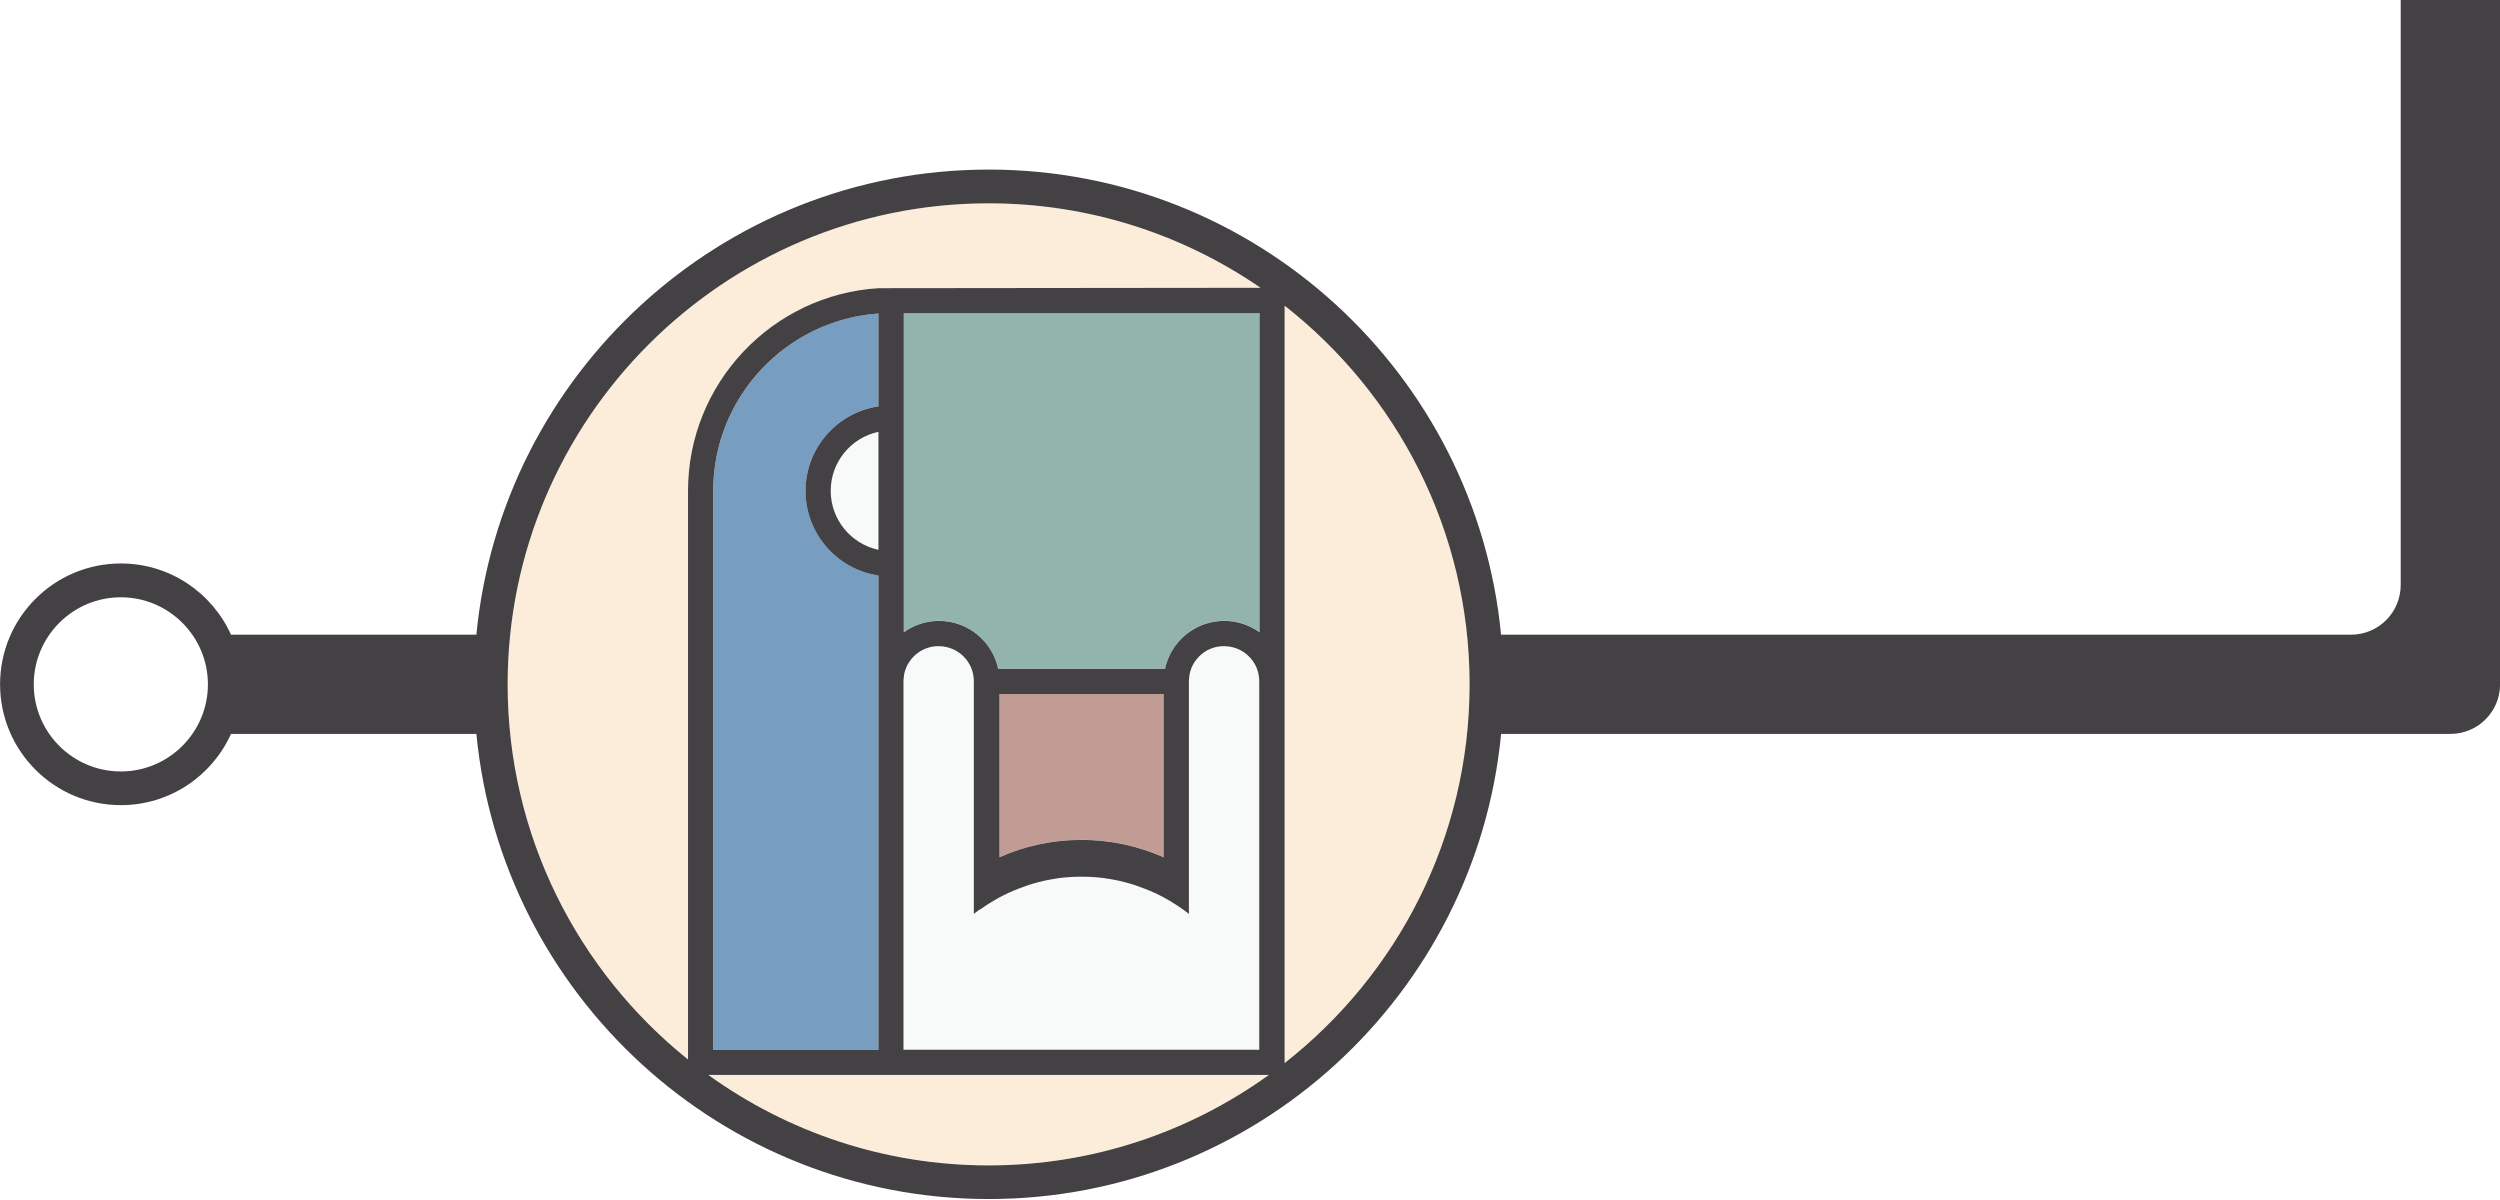
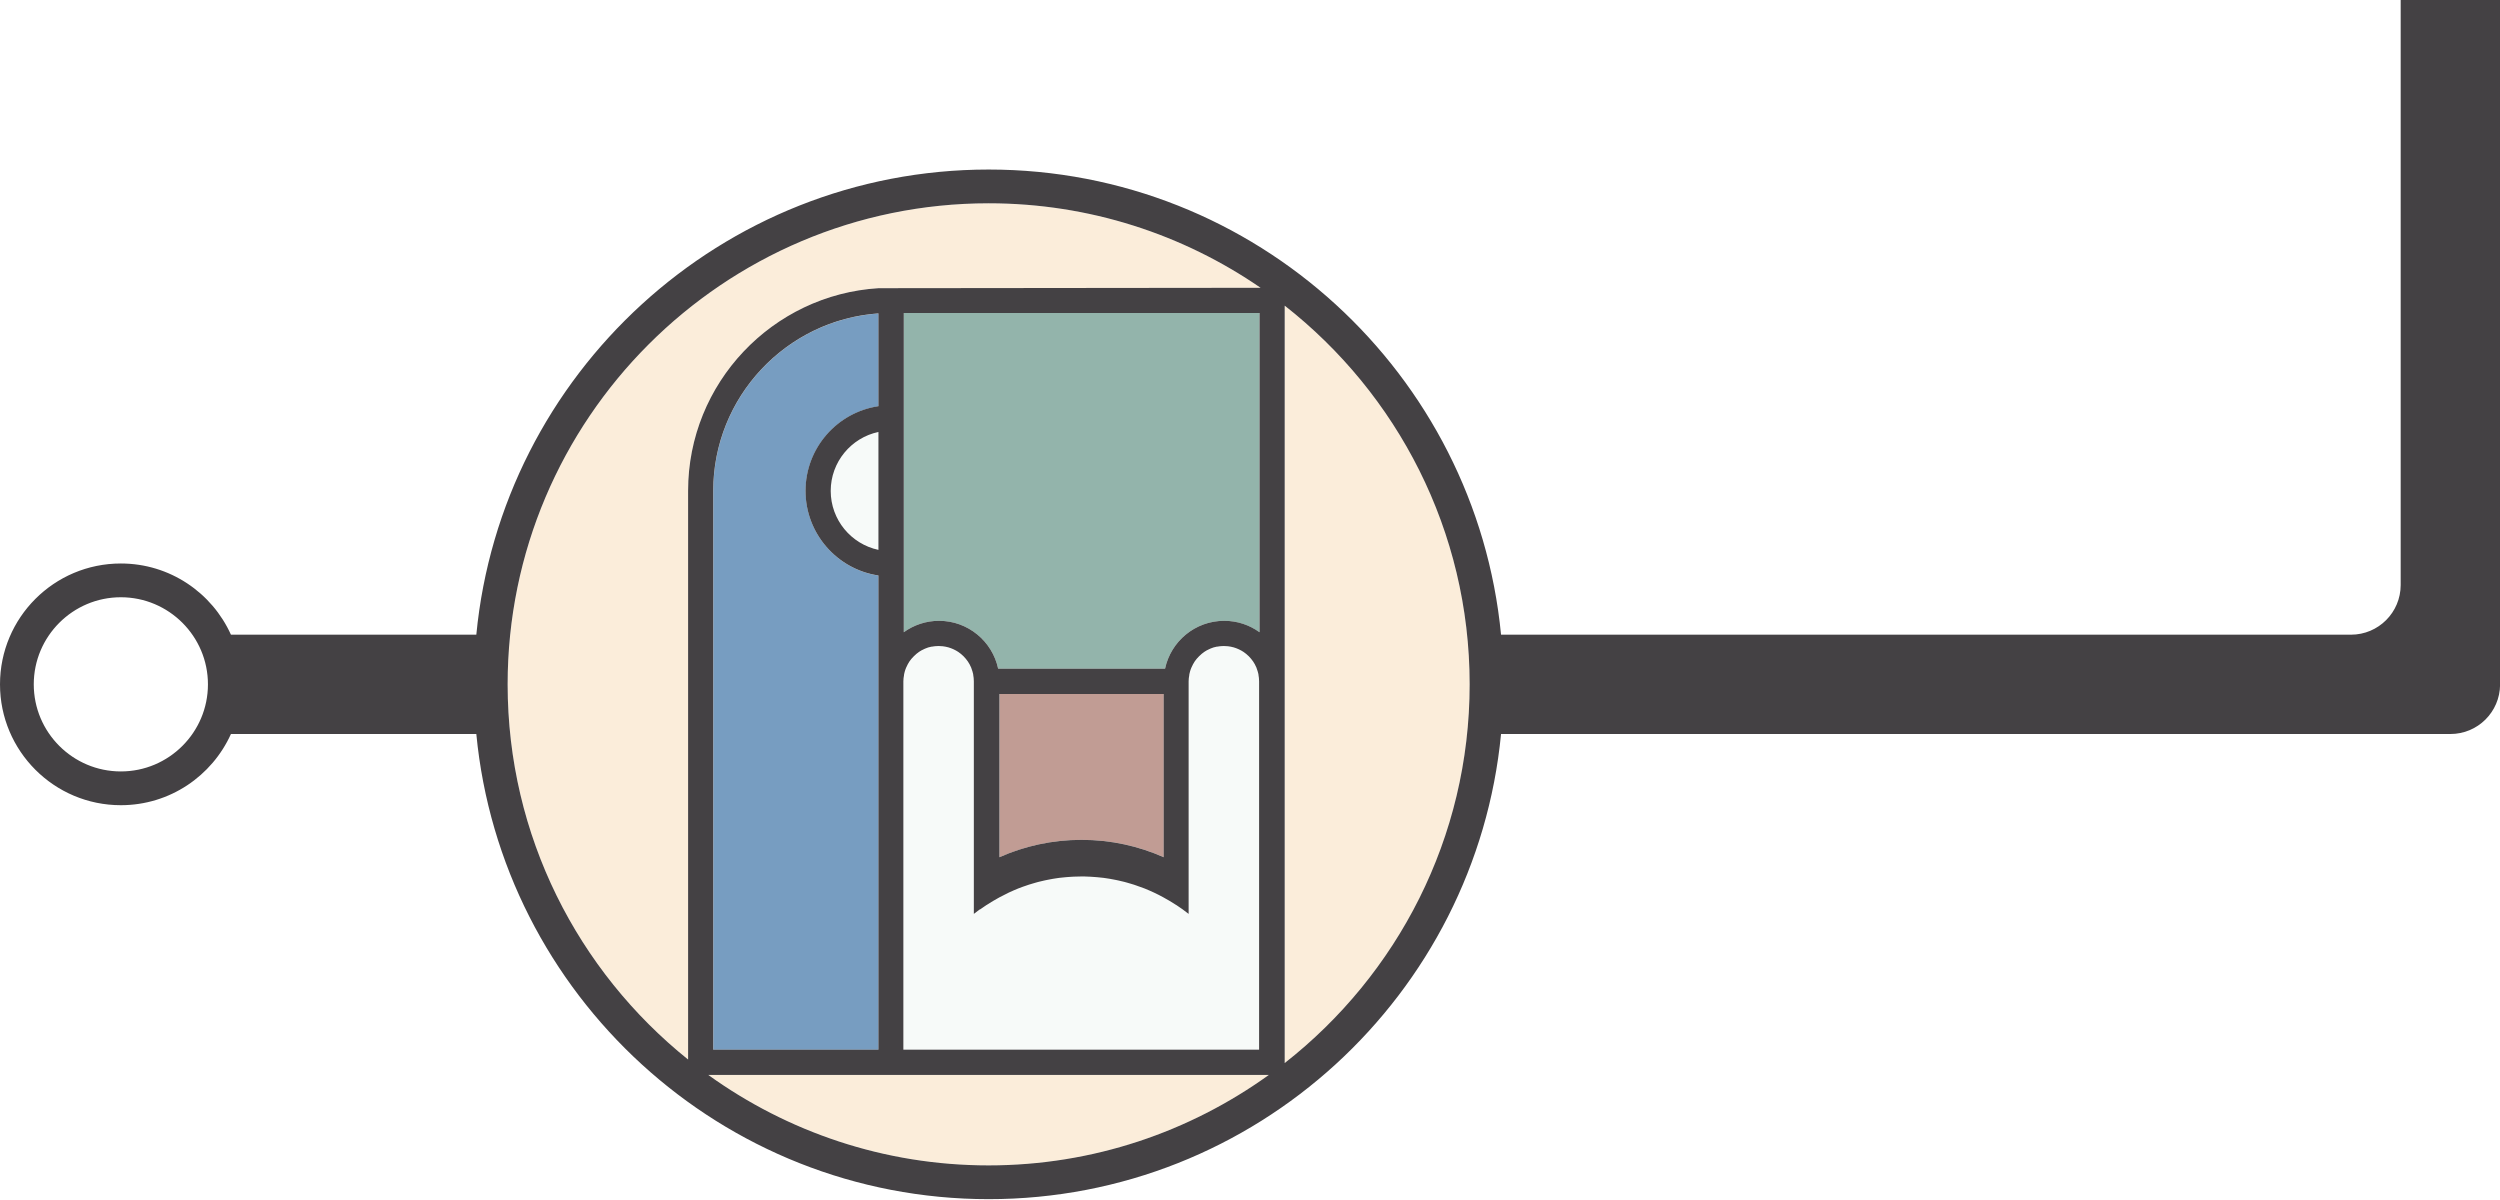
- <svg xmlns="http://www.w3.org/2000/svg" id="Layer_2" data-name="Layer 2" width="370.34" height="177.63" viewBox="0 0 370.34 177.63">
+ <svg xmlns="http://www.w3.org/2000/svg" id="Layer_2" data-name="Layer 2" width="306.57" height="147.04" viewBox="0 0 306.57 147.04">
  <defs>
    <style>
      .cls-1 {
        fill: #93b4ab;
      }

      .cls-2 {
        fill: #779dc1;
      }

      .cls-3 {
        fill: #444144;
      }

      .cls-4 {
        fill: #c19c94;
      }

      .cls-5 {
        fill: #f7faf9;
      }

      .cls-6 {
        fill: #fbedda;
      }
    </style>
  </defs>
  <g id="Landing_-_Hero" data-name="Landing - Hero">
-     <g>
+     <g id="Logo">
      <g>
-         <path class="cls-6" d="m176.24,99.88s0,.09-.01.14c.03-.18.07-.36.12-.53-.04.13-.07.26-.1.4Z" />
-         <path class="cls-6" d="m144.22,99.88c-.06-.28-.14-.54-.24-.8.11.28.19.57.25.87,0-.02,0-.04,0-.06Z" />
-         <path class="cls-6" d="m101.93,156.94v-84.23c0-15.96,12.5-29.05,28.22-30.02l56.59-.06c-11.47-7.88-25.34-12.51-40.27-12.51-39.29,0-71.26,31.97-71.26,71.26,0,22.45,10.45,42.5,26.72,55.57Z" />
-         <path class="cls-6" d="m186.47,99.88c-.06-.28-.14-.54-.24-.8.11.28.19.57.25.87,0-.02,0-.04,0-.06Z" />
-         <path class="cls-6" d="m133.99,99.88s0,.09-.01.14c.03-.18.07-.36.12-.53-.04.13-.07.26-.1.4Z" />
-         <polygon class="cls-6" points="186.58 93.66 186.58 93.66 186.58 93.66 186.58 93.66" />
-         <path class="cls-6" d="m190.32,45.28v112.2c16.66-13.05,27.4-33.34,27.4-56.1s-10.74-43.04-27.4-56.1Z" />
-         <path class="cls-6" d="m104.95,159.23c11.7,8.42,26.03,13.4,41.51,13.4s29.81-4.98,41.51-13.4h-83.03Z" />
-         <path class="cls-2" d="m130.14,46.43c-13.66.96-24.48,12.38-24.48,26.28v82.78h24.48v-70.25c-6.11-.91-10.8-6.18-10.8-12.53s4.7-11.63,10.8-12.53v-13.75Z" />
-         <path class="cls-5" d="m130.14,81.45v-17.47c-4.03.86-7.07,4.45-7.07,8.74s3.03,7.88,7.07,8.74Z" />
-         <path class="cls-4" d="m174.28,134.05s0,0,0,0c0,0,.02.01.03.02,0,0-.02-.01-.03-.02Z" />
-         <path class="cls-4" d="m146.18,134.05s-.02.01-.03.02c0,0,.02-.01.03-.02,0,0,0,0,0,0Z" />
-         <path class="cls-4" d="m145.32,134.64s-.02.01-.02.02c0,0,.02-.01.03-.02,0,0,0,0,0,0Z" />
-         <path class="cls-4" d="m172.4,126.99v-24.19h-24.33v24.19c3.72-1.65,7.84-2.58,12.17-2.58s8.45.92,12.17,2.58Z" />
-         <path class="cls-1" d="m186.58,46.36h-52.7v47.29c1.47-1.06,3.27-1.69,5.22-1.69,4.3,0,7.9,3.04,8.76,7.09h24.73c.86-4.05,4.46-7.09,8.76-7.09,1.95,0,3.75.63,5.22,1.69v-47.29Z" />
-         <path class="cls-1" d="m182.78,95.91c.54.15,1.04.38,1.5.69-.45-.31-.96-.54-1.5-.69Z" />
-         <path class="cls-5" d="m186.58,155.5v-54.57c0-.34-.04-.67-.1-.99-.06-.3-.14-.59-.25-.87-.02-.06-.04-.12-.06-.18-.06-.15-.13-.29-.2-.42,0-.01,0-.02-.02-.03-.16-.3-.35-.57-.56-.83-.11-.13-.22-.25-.34-.37-.24-.24-.49-.45-.77-.64-.45-.31-.96-.54-1.5-.69-.26-.07-.53-.13-.81-.16-.2-.02-.41-.04-.61-.04-.16,0-.32,0-.48.02-.04,0-.08,0-.12.01-.14.02-.27.04-.41.06-.02,0-.04,0-.06.01-.15.03-.3.07-.44.11-.04.01-.07.02-.11.04-.12.04-.24.08-.36.13-.03.01-.05.02-.08.03-.14.06-.27.12-.4.19-.03.02-.06.03-.09.05-.11.06-.21.12-.31.19-.03.02-.06.04-.09.06-.12.08-.24.17-.35.26-.02.02-.04.04-.07.06-.09.08-.19.16-.27.25-.03.03-.05.05-.08.08-.1.11-.2.21-.3.33-.01.01-.02.03-.03.04-.08.1-.16.21-.24.32-.02.03-.04.06-.07.1-.08.12-.16.25-.23.38,0,0,0,0,0,0,0,.01,0,.02-.02.03-.07.14-.14.28-.2.42-.08.19-.14.38-.2.58-.05.17-.08.35-.12.53-.05.3-.09.6-.09.92v34.45c-.29-.23-.58-.45-.88-.66t0,0s-.08-.06-.12-.08c0,0,0,0,0,0-.26-.19-.53-.37-.8-.55,0,0-.02,0-.02-.01,0,0-.02-.01-.03-.02-.61-.4-1.24-.77-1.88-1.12-.44-.24-.9-.47-1.36-.68-.01,0-.02,0-.03-.01-.2-.09-.41-.19-.61-.27-.07-.03-.13-.06-.2-.08-.2-.09-.4-.17-.61-.25,0,0,0,0,0,0-.41-.16-.82-.31-1.24-.45-.11-.04-.21-.07-.32-.11-.17-.05-.34-.11-.52-.16-.14-.04-.27-.08-.41-.12-.16-.04-.32-.09-.48-.13-.27-.07-.54-.14-.82-.2-.13-.03-.26-.05-.39-.08-.19-.04-.38-.08-.57-.11-.13-.02-.26-.05-.39-.07-.23-.04-.46-.07-.7-.11-.08-.01-.17-.03-.25-.04-.31-.04-.63-.07-.95-.1-.1,0-.2-.02-.29-.02-.24-.02-.49-.04-.73-.05-.1,0-.2-.01-.3-.01-.33-.01-.67-.02-1-.02s-.67,0-1,.02c-.1,0-.2,0-.3.01-.25.01-.49.03-.73.05-.1,0-.2.01-.29.02-.32.03-.63.06-.95.1-.08.01-.17.02-.25.04-.23.03-.47.07-.7.11-.13.02-.26.04-.39.07-.19.03-.38.07-.57.11-.13.03-.26.05-.39.08-.27.06-.55.13-.82.2-.16.04-.32.09-.48.13-.14.04-.27.08-.41.12-.17.05-.35.1-.52.16-.11.03-.21.07-.32.11-.42.14-.83.29-1.24.45,0,0,0,0,0,0-.2.08-.41.16-.61.25-.07.03-.13.06-.2.08-.21.09-.41.18-.61.27-.01,0-.02,0-.03.01-.46.21-.91.44-1.36.68-.64.35-1.27.72-1.88,1.12,0,0-.02.01-.03.02,0,0-.02,0-.02.01-.27.18-.54.36-.8.55,0,0-.02.01-.03.02-.03.02-.06.04-.1.07t0,0c-.3.21-.59.44-.88.66v-34.45c0-.34-.04-.67-.1-.99-.06-.3-.14-.59-.25-.87-.02-.06-.04-.12-.06-.18-.06-.15-.13-.29-.2-.42,0-.01,0-.02-.02-.03-.16-.3-.35-.57-.56-.83-.11-.13-.22-.25-.34-.37-.24-.24-.49-.45-.77-.64-.45-.31-.96-.54-1.5-.69-.26-.07-.53-.13-.81-.16-.2-.02-.41-.04-.61-.04-.16,0-.32,0-.48.02-.04,0-.08,0-.12.01-.14.02-.27.04-.41.06-.02,0-.04,0-.06.01-.15.03-.3.07-.44.11-.04.01-.07.02-.11.04-.12.04-.24.08-.36.13-.03.01-.05.02-.08.03-.14.06-.27.12-.4.19-.03.02-.06.03-.09.05-.11.06-.21.12-.31.19-.03.02-.06.04-.09.06-.12.08-.24.17-.35.26-.02.02-.04.04-.07.06-.09.08-.19.16-.27.25-.03.03-.05.05-.08.08-.1.11-.2.21-.3.33-.01.01-.02.03-.03.04-.08.1-.16.21-.24.32-.02.03-.04.06-.07.1-.08.12-.16.25-.23.38,0,0,0,0,0,0,0,.01,0,.02-.02.03-.07.14-.14.28-.2.42-.08.19-.14.38-.2.58-.05.17-.08.35-.12.53-.05.3-.09.6-.09.92v54.57h52.7Z" />
+         <path class="cls-6" d="m145.89,82.68s0,.08-.01.11c.03-.15.05-.3.1-.44-.03.11-.06.22-.08.33Z" />
+         <path class="cls-6" d="m119.39,82.68c-.05-.23-.12-.45-.2-.67.09.23.16.47.2.72,0-.02,0-.03,0-.05Z" />
+         <path class="cls-6" d="m84.38,129.92V60.19c0-13.21,10.34-24.05,23.36-24.85l46.84-.05c-9.49-6.53-20.97-10.36-33.34-10.36-32.53,0-58.99,26.46-58.99,58.99,0,18.59,8.65,35.18,22.12,46Z" />
+         <path class="cls-6" d="m154.36,82.68c-.05-.23-.12-.45-.2-.67.09.23.16.47.2.72,0-.02,0-.03,0-.05Z" />
+         <path class="cls-6" d="m110.92,82.68s0,.08-.01.11c.03-.15.05-.3.1-.44-.03.11-.06.22-.08.33Z" />
+         <polygon class="cls-6" points="154.45 77.53 154.45 77.53 154.45 77.53 154.45 77.53" />
+         <path class="cls-6" d="m157.55,37.48v92.88c13.79-10.81,22.68-27.6,22.68-46.44s-8.89-35.63-22.68-46.44Z" />
+         <path class="cls-6" d="m86.87,131.82c9.69,6.97,21.55,11.09,34.37,11.09s24.68-4.12,34.37-11.09h-68.73Z" />
+         <path class="cls-2" d="m107.73,38.44c-11.31.8-20.26,10.25-20.26,21.76v68.53h20.26v-58.15c-5.05-.75-8.94-5.12-8.94-10.38s3.89-9.63,8.94-10.38v-11.38Z" />
+         <path class="cls-5" d="m107.73,67.43v-14.47c-3.34.71-5.85,3.68-5.85,7.23s2.51,6.52,5.85,7.23Z" />
+         <path class="cls-4" d="m144.27,110.97s0,0,0,0c0,0,.02.01.02.02,0,0-.01,0-.02-.01Z" />
+         <path class="cls-4" d="m121.01,110.97s-.01,0-.02.01c0,0,.02-.01.02-.02,0,0,0,0,0,0Z" />
+         <path class="cls-4" d="m120.3,111.45s-.01,0-.02.01c0,0,.01-.01.02-.02,0,0,0,0,0,0Z" />
+         <path class="cls-4" d="m142.71,105.12v-20.02h-20.14v20.02c3.08-1.37,6.49-2.13,10.07-2.13s6.99.76,10.07,2.13Z" />
+         <path class="cls-1" d="m154.45,38.38h-43.62v39.15c1.22-.88,2.71-1.4,4.32-1.4,3.56,0,6.54,2.52,7.25,5.87h20.47c.71-3.35,3.69-5.87,7.25-5.87,1.61,0,3.1.52,4.32,1.4v-39.15Z" />
+         <path class="cls-1" d="m151.31,79.4c.45.13.86.32,1.24.57-.37-.25-.79-.45-1.24-.57Z" />
+         <path class="cls-5" d="m154.45,128.72v-45.17c0-.28-.03-.55-.08-.82-.05-.25-.12-.49-.2-.72-.02-.05-.03-.1-.05-.15-.05-.12-.11-.24-.17-.35,0,0,0-.02-.01-.03-.13-.24-.29-.48-.47-.69-.09-.11-.18-.21-.28-.31-.2-.2-.41-.37-.64-.53-.37-.25-.79-.45-1.24-.57-.22-.06-.44-.11-.67-.13-.17-.02-.34-.03-.51-.03-.13,0-.26,0-.39.02-.03,0-.07,0-.1.01-.11.01-.23.03-.34.05-.02,0-.03,0-.05,0-.12.03-.25.06-.37.09-.03,0-.06.02-.09.03-.1.03-.2.07-.29.11-.02,0-.05.02-.07.03-.11.05-.22.1-.33.16-.03.01-.05.03-.08.04-.09.05-.18.1-.26.16-.02.02-.05.03-.07.05-.1.07-.2.14-.29.22-.02.02-.04.03-.05.05-.08.07-.15.14-.23.21-.02.02-.04.04-.07.07-.09.09-.17.18-.25.27,0,.01-.02.02-.03.04-.07.08-.13.17-.2.26-.02.03-.04.05-.05.08-.07.1-.13.21-.19.32,0,0,0,0,0,0,0,0,0,.02-.01.03-.06.11-.12.23-.17.35-.07.16-.12.32-.17.48-.04.14-.07.29-.1.44-.04.25-.08.5-.08.76v28.52c-.24-.19-.48-.37-.73-.55t0,0s-.07-.05-.1-.07c0,0,0,0,0,0-.22-.16-.44-.31-.67-.46,0,0-.01,0-.02-.01,0,0-.02-.01-.02-.02-.51-.33-1.02-.64-1.56-.93-.37-.2-.74-.39-1.12-.57,0,0-.02,0-.02-.01-.17-.08-.34-.15-.51-.23-.05-.02-.11-.05-.16-.07-.17-.07-.34-.14-.5-.21,0,0,0,0,0,0-.34-.13-.68-.26-1.03-.37-.09-.03-.18-.06-.26-.09-.14-.05-.28-.09-.43-.13-.11-.03-.22-.06-.34-.1-.13-.04-.26-.07-.39-.11-.22-.06-.45-.11-.68-.16-.11-.02-.22-.05-.32-.07-.16-.03-.31-.06-.47-.09-.11-.02-.21-.04-.32-.06-.19-.03-.38-.06-.58-.09-.07,0-.14-.02-.21-.03-.26-.03-.52-.06-.78-.08-.08,0-.16-.01-.24-.02-.2-.02-.4-.03-.61-.04-.08,0-.16,0-.25-.01-.28-.01-.55-.02-.83-.02s-.55,0-.83.02c-.08,0-.16,0-.25.01-.2.01-.41.02-.61.04-.08,0-.16.01-.24.02-.26.02-.52.05-.78.08-.07,0-.14.02-.21.03-.19.03-.39.06-.58.09-.11.02-.22.04-.32.06-.16.03-.32.06-.47.09-.11.02-.22.04-.32.07-.23.05-.45.11-.68.16-.13.03-.26.07-.39.11-.11.03-.23.06-.34.1-.14.04-.29.09-.43.13-.09.03-.18.06-.26.09-.35.12-.69.24-1.03.37,0,0,0,0,0,0-.17.07-.34.14-.5.21-.05.02-.11.05-.16.07-.17.07-.34.15-.51.23,0,0-.02,0-.02.01-.38.18-.76.37-1.12.57-.53.29-1.05.6-1.56.93,0,0-.02.01-.02.02,0,0-.01,0-.02.01-.23.15-.45.3-.67.46,0,0-.01.01-.02.02-.03.02-.05.04-.08.06t0,0c-.25.18-.49.36-.73.55v-28.52c0-.28-.03-.55-.08-.82-.05-.25-.12-.49-.2-.72-.02-.05-.03-.1-.05-.15-.05-.12-.11-.24-.17-.35,0,0,0-.02-.01-.03-.13-.24-.29-.48-.47-.69-.09-.11-.18-.21-.28-.31-.2-.2-.41-.37-.64-.53-.37-.25-.79-.45-1.24-.57-.22-.06-.44-.11-.67-.13-.17-.02-.34-.03-.51-.03-.13,0-.26,0-.39.02-.03,0-.07,0-.1.01-.11.01-.23.03-.34.05-.02,0-.03,0-.05,0-.12.03-.25.06-.37.09-.03,0-.06.02-.09.03-.1.03-.2.07-.29.11-.02,0-.05.02-.07.03-.11.05-.22.1-.33.16-.03.01-.05.03-.08.04-.09.05-.18.1-.26.16-.02.02-.05.03-.07.05-.1.07-.2.14-.29.22-.02.02-.04.03-.05.05-.08.07-.15.14-.23.21-.02.02-.04.04-.07.07-.09.09-.17.18-.25.27-.01.01-.02.02-.03.04-.07.08-.13.17-.2.26-.02.03-.04.05-.05.08-.07.1-.13.21-.19.32,0,0,0,0,0,0,0,0,0,.02-.01.03-.06.11-.12.23-.17.35-.07.16-.12.32-.17.48-.04.14-.07.29-.1.44-.04.25-.08.5-.08.76v45.17h43.62Z" />
      </g>
-       <path class="cls-3" d="m355.63,0v86.66c0,4.06-3.29,7.36-7.36,7.36h-125.91c-3.71-38.61-36.33-68.9-75.9-68.9s-72.18,30.29-75.89,68.9h-36.35c-2.81-6.21-9.05-10.55-16.31-10.55-9.89,0-17.9,8.02-17.9,17.9s8.02,17.9,17.9,17.9c7.26,0,13.5-4.33,16.31-10.55h36.35c3.71,38.61,36.33,68.9,75.9,68.9s72.18-30.29,75.9-68.9h140.63c4.04,0,7.32-3.26,7.35-7.3V0h-14.72ZM17.9,114.28c-7.12,0-12.9-5.79-12.9-12.9s5.79-12.9,12.9-12.9,12.9,5.79,12.9,12.9-5.79,12.9-12.9,12.9Zm84.02,42.67c-16.28-13.07-26.72-33.12-26.72-55.57,0-39.29,31.97-71.26,71.26-71.26,14.94,0,28.81,4.63,40.27,12.51l-56.59.06c-15.72.97-28.22,14.06-28.22,30.02v84.23Zm43.28-22.22s0,0,0,0c.03-.02.06-.05.1-.07,0,0,.02-.01.02-.02,0,0,0,0,0,0,.26-.19.53-.37.8-.55,0,0,.02,0,.02-.01,0,0,.02-.01.03-.02,0,0,0,0,0,0,.61-.4,1.24-.77,1.88-1.12.44-.24.9-.47,1.36-.68.01,0,.02,0,.03-.01.2-.09.41-.19.61-.27.07-.03.13-.06.2-.08.2-.09.4-.17.61-.25,0,0,0,0,0,0,.41-.16.82-.31,1.24-.45.11-.04.21-.07.32-.11.17-.05.34-.11.52-.16.14-.04.27-.08.41-.12.16-.04.32-.09.48-.13.27-.07.54-.14.82-.2.13-.03.26-.05.39-.08.19-.04.38-.08.57-.11.13-.02.26-.05.39-.07.23-.04.46-.07.7-.11.08-.01.17-.03.25-.04.31-.04.63-.07.95-.1.1,0,.2-.02.29-.02.24-.02.49-.04.73-.05.1,0,.2-.01.3-.01.33-.01.67-.02,1-.02s.67,0,1,.02c.1,0,.2,0,.3.01.25.01.49.03.73.05.1,0,.2.01.29.02.32.03.63.06.95.1.08.01.17.02.25.04.23.03.47.07.7.11.13.02.26.04.39.07.19.03.38.07.57.11.13.03.26.05.39.08.27.06.55.13.82.2.16.04.32.09.48.13.14.04.27.08.41.12.17.05.35.1.52.16.11.03.21.07.32.11.42.14.83.29,1.24.45,0,0,0,0,0,0,.2.08.41.16.61.25.07.03.13.06.2.08.21.09.41.18.61.27.01,0,.02,0,.03.01.46.21.91.44,1.36.68.64.35,1.27.72,1.88,1.12,0,0,0,0,0,0,0,0,.02.01.03.02,0,0,.02,0,.02.01.27.18.54.36.8.55,0,0,0,0,0,0,.04.03.08.06.12.08t0,0c.3.21.59.44.88.66v-34.45c0-.31.04-.62.09-.92,0-.04,0-.09.01-.14.03-.14.06-.27.1-.4.06-.2.12-.39.2-.58.06-.15.13-.29.2-.42,0-.01,0-.02.02-.03,0,0,0,0,0,0,.07-.13.15-.26.23-.38.02-.03.04-.07.07-.1.08-.11.15-.21.24-.32.01-.01.02-.03.03-.04.09-.11.19-.22.3-.33.03-.03.05-.05.08-.08.09-.09.18-.17.27-.25.02-.02.04-.04.07-.06.11-.09.23-.18.35-.26.03-.02.06-.04.09-.06.1-.07.21-.13.31-.19.03-.02.06-.03.09-.05.13-.07.26-.13.4-.19.03-.01.05-.02.08-.03.12-.05.23-.09.36-.13.04-.01.07-.02.11-.04.15-.04.29-.08.44-.11.02,0,.04,0,.06-.01.13-.03.27-.05.41-.06.04,0,.08,0,.12-.01.16-.01.32-.02.48-.02.21,0,.41.02.61.04.28.03.55.09.81.16.54.15,1.04.38,1.5.69.28.19.54.4.77.64.12.12.23.24.34.37.21.26.4.54.56.83,0,.01,0,.02.02.03.07.14.14.28.2.42.02.06.04.12.06.18.1.26.18.53.24.8,0,.02,0,.04,0,.06.06.32.1.65.1.99v54.57h-52.7v-54.57c0-.31.04-.62.09-.92,0-.04,0-.09.01-.14.03-.14.06-.27.1-.4.06-.2.12-.39.2-.58.06-.15.13-.29.2-.42,0-.01,0-.02.02-.03,0,0,0,0,0,0,.07-.13.15-.26.23-.38.02-.03.04-.07.07-.1.08-.11.15-.21.24-.32.01-.01.02-.03.03-.04.09-.11.19-.22.3-.33.03-.03.05-.05.08-.08.09-.09.18-.17.27-.25.02-.02.04-.04.07-.06.11-.09.23-.18.35-.26.03-.02.06-.04.09-.06.1-.07.21-.13.31-.19.03-.02.06-.03.09-.05.13-.07.26-.13.4-.19.03-.01.05-.02.08-.03.12-.05.23-.09.36-.13.04-.01.07-.02.11-.04.15-.04.29-.08.44-.11.02,0,.04,0,.06-.01.13-.03.27-.05.41-.06.04,0,.08,0,.12-.01.16-.01.32-.02.48-.02.21,0,.41.02.61.04.28.03.55.09.81.16.54.15,1.04.38,1.5.69.28.19.54.4.77.64.12.12.23.24.34.37.21.26.4.54.56.83,0,.01,0,.02.02.03.07.14.14.28.2.42.02.06.04.12.06.18.1.26.18.53.24.8,0,.02,0,.04,0,.06.06.32.1.65.1.99v34.45c.29-.23.58-.45.88-.66Zm2.86-7.73v-24.19h24.33v24.19c-3.72-1.65-7.84-2.58-12.17-2.58s-8.45.92-12.17,2.58Zm33.29-35.02c-4.3,0-7.9,3.04-8.76,7.09h-24.73c-.86-4.05-4.46-7.09-8.76-7.09-1.95,0-3.75.63-5.22,1.69v-47.29h52.7v47.29s0,0,0,0c0,0,0,0,0,0-1.47-1.06-3.27-1.69-5.22-1.69Zm-62.02-19.26c0,6.35,4.7,11.63,10.8,12.53v70.25h-24.48v-82.78c0-13.9,10.82-25.32,24.48-26.28v13.75c-6.11.91-10.8,6.18-10.8,12.53Zm10.8-8.74v17.47c-4.03-.86-7.07-4.45-7.07-8.74s3.03-7.88,7.07-8.74Zm16.31,108.66c-15.48,0-29.81-4.98-41.51-13.4h83.03c-11.7,8.42-26.03,13.4-41.51,13.4Zm43.86-15.16V45.28c16.66,13.05,27.4,33.34,27.4,56.1s-10.74,43.04-27.4,56.1Z" />
+       <path class="cls-3" d="m294.39,0v71.74c0,3.36-2.73,6.09-6.09,6.09h-104.23c-3.08-31.96-30.07-57.04-62.83-57.04s-59.75,25.08-62.83,57.04h-30.09c-2.32-5.14-7.49-8.73-13.5-8.73-8.19,0-14.82,6.64-14.82,14.82s6.64,14.82,14.82,14.82c6.01,0,11.18-3.59,13.5-8.73h30.09c3.07,31.96,30.07,57.04,62.83,57.04s59.75-25.08,62.83-57.04h116.42c3.35,0,6.06-2.7,6.09-6.04V0h-12.18ZM14.82,94.6c-5.89,0-10.68-4.79-10.68-10.68s4.79-10.68,10.68-10.68,10.68,4.79,10.68,10.68-4.79,10.68-10.68,10.68Zm69.55,35.32c-13.47-10.82-22.12-27.41-22.12-46,0-32.53,26.46-58.99,58.99-58.99,12.36,0,23.85,3.83,33.34,10.36l-46.84.05c-13.01.8-23.36,11.64-23.36,24.85v69.73Zm35.82-18.4s0,0,0,0c.03-.02.05-.04.08-.06,0,0,.01,0,.02-.01,0,0,0,0,0,0,.22-.16.44-.31.67-.46,0,0,.01,0,.02-.01,0,0,.01,0,.02-.01,0,0,0,0,0,0,.51-.33,1.02-.64,1.56-.93.37-.2.74-.39,1.12-.57,0,0,.02,0,.02-.01.17-.08.34-.15.51-.23.05-.02.11-.05.16-.07.17-.07.34-.14.5-.21,0,0,0,0,0,0,.34-.13.68-.26,1.03-.37.09-.03.18-.06.26-.09.14-.05.28-.09.43-.13.11-.03.22-.06.34-.1.13-.04.26-.07.39-.11.22-.06.45-.11.68-.16.11-.02.22-.05.32-.07.16-.03.31-.06.47-.09.11-.02.21-.04.32-.06.19-.03.38-.06.58-.09.07,0,.14-.02.21-.03.26-.03.52-.06.78-.08.08,0,.16-.01.24-.02.2-.02.4-.03.61-.04.08,0,.16,0,.25-.01.28-.01.55-.02.83-.02s.55,0,.83.02c.08,0,.16,0,.25.01.2.01.41.02.61.04.08,0,.16.01.24.02.26.02.52.05.78.08.07,0,.14.02.21.03.19.03.39.06.58.09.11.02.22.04.32.06.16.03.32.06.47.09.11.02.22.04.32.07.23.05.45.11.68.16.13.03.26.07.39.11.11.03.23.06.34.1.14.04.29.09.43.13.09.03.18.06.26.09.35.12.69.24,1.03.37,0,0,0,0,0,0,.17.07.34.14.5.21.05.02.11.05.16.07.17.07.34.15.51.23,0,0,.02,0,.02.01.38.18.76.37,1.12.57.53.29,1.05.6,1.56.93,0,0,0,0,0,0,0,0,.01,0,.02.01,0,0,.01,0,.02.01.23.15.45.3.67.46,0,0,0,0,0,0,.03.02.07.05.1.07t0,0c.25.18.49.36.73.55v-28.52c0-.26.03-.51.08-.76,0-.04,0-.08.01-.11.02-.11.05-.22.08-.33.05-.16.1-.33.17-.48.05-.12.11-.24.17-.35,0,0,0-.02.01-.03,0,0,0,0,0,0,.06-.11.12-.21.19-.32.02-.03.04-.05.05-.08.06-.09.13-.18.2-.26,0-.01.02-.02.03-.04.08-.09.16-.18.25-.27.02-.02.04-.04.07-.07.07-.07.15-.14.23-.21.02-.02.04-.03.05-.05.09-.08.19-.15.29-.22.02-.02.05-.03.07-.05.08-.06.17-.11.26-.16.03-.01.05-.03.08-.04.11-.06.22-.11.33-.16.02,0,.05-.02.07-.03.1-.04.19-.08.29-.11.03,0,.06-.02.09-.03.12-.04.24-.07.37-.09.02,0,.03,0,.05,0,.11-.02.22-.04.34-.05.03,0,.07,0,.1-.01.13-.01.26-.02.39-.02.17,0,.34.01.51.03.23.03.45.07.67.13.45.13.86.32,1.24.57.23.16.44.33.64.53.1.1.19.2.28.31.18.21.33.44.47.69,0,0,0,.02.01.03.06.11.12.23.17.35.02.05.03.1.05.15.08.21.15.44.2.67,0,.02,0,.03,0,.05.05.27.08.54.08.82v45.17h-43.62v-45.17c0-.26.03-.51.08-.76,0-.04,0-.08.01-.11.02-.11.05-.22.08-.33.05-.16.1-.33.17-.48.05-.12.11-.24.17-.35,0,0,0-.02.01-.03,0,0,0,0,0,0,.06-.11.12-.21.19-.32.02-.03.04-.05.05-.08.06-.09.13-.18.2-.26,0-.01.02-.02.03-.04.08-.09.16-.18.25-.27.02-.02.04-.04.07-.07.07-.07.15-.14.23-.21.02-.02.04-.03.05-.05.09-.08.19-.15.29-.22.02-.02.05-.03.07-.05.08-.06.17-.11.26-.16.03-.01.05-.03.08-.04.11-.06.22-.11.33-.16.02,0,.05-.02.07-.03.1-.04.19-.08.29-.11.03,0,.06-.02.09-.03.12-.04.24-.07.37-.09.02,0,.03,0,.05,0,.11-.02.22-.04.34-.05.03,0,.07,0,.1-.01.13-.01.26-.02.39-.02.17,0,.34.01.51.03.23.03.45.07.67.13.45.13.86.32,1.24.57.23.16.44.33.64.53.1.1.19.2.28.31.18.21.33.44.47.69,0,0,0,.02.01.03.06.11.12.23.17.35.02.05.03.1.05.15.08.21.15.44.2.67,0,.02,0,.03,0,.05.05.27.08.54.08.82v28.52c.24-.19.48-.37.73-.55Zm2.37-6.4v-20.02h20.14v20.02c-3.08-1.37-6.49-2.13-10.07-2.13s-6.99.76-10.07,2.13Zm27.56-28.99c-3.56,0-6.54,2.52-7.25,5.87h-20.47c-.71-3.35-3.69-5.87-7.25-5.87-1.61,0-3.1.52-4.32,1.4v-39.15h43.62v39.15s0,0,0,0c0,0,0,0,0,0-1.22-.88-2.71-1.4-4.32-1.4Zm-51.34-15.94c0,5.26,3.89,9.63,8.94,10.38v58.15h-20.26V60.19c0-11.51,8.96-20.96,20.26-21.76v11.38c-5.05.75-8.94,5.12-8.94,10.38Zm8.94-7.23v14.47c-3.34-.71-5.85-3.68-5.85-7.23s2.51-6.52,5.85-7.23Zm13.51,89.95c-12.82,0-24.68-4.12-34.37-11.09h68.73c-9.69,6.97-21.55,11.09-34.37,11.09Zm36.31-12.55V37.48c13.79,10.81,22.68,27.6,22.68,46.44s-8.89,35.63-22.68,46.44Z" />
    </g>
  </g>
</svg>
